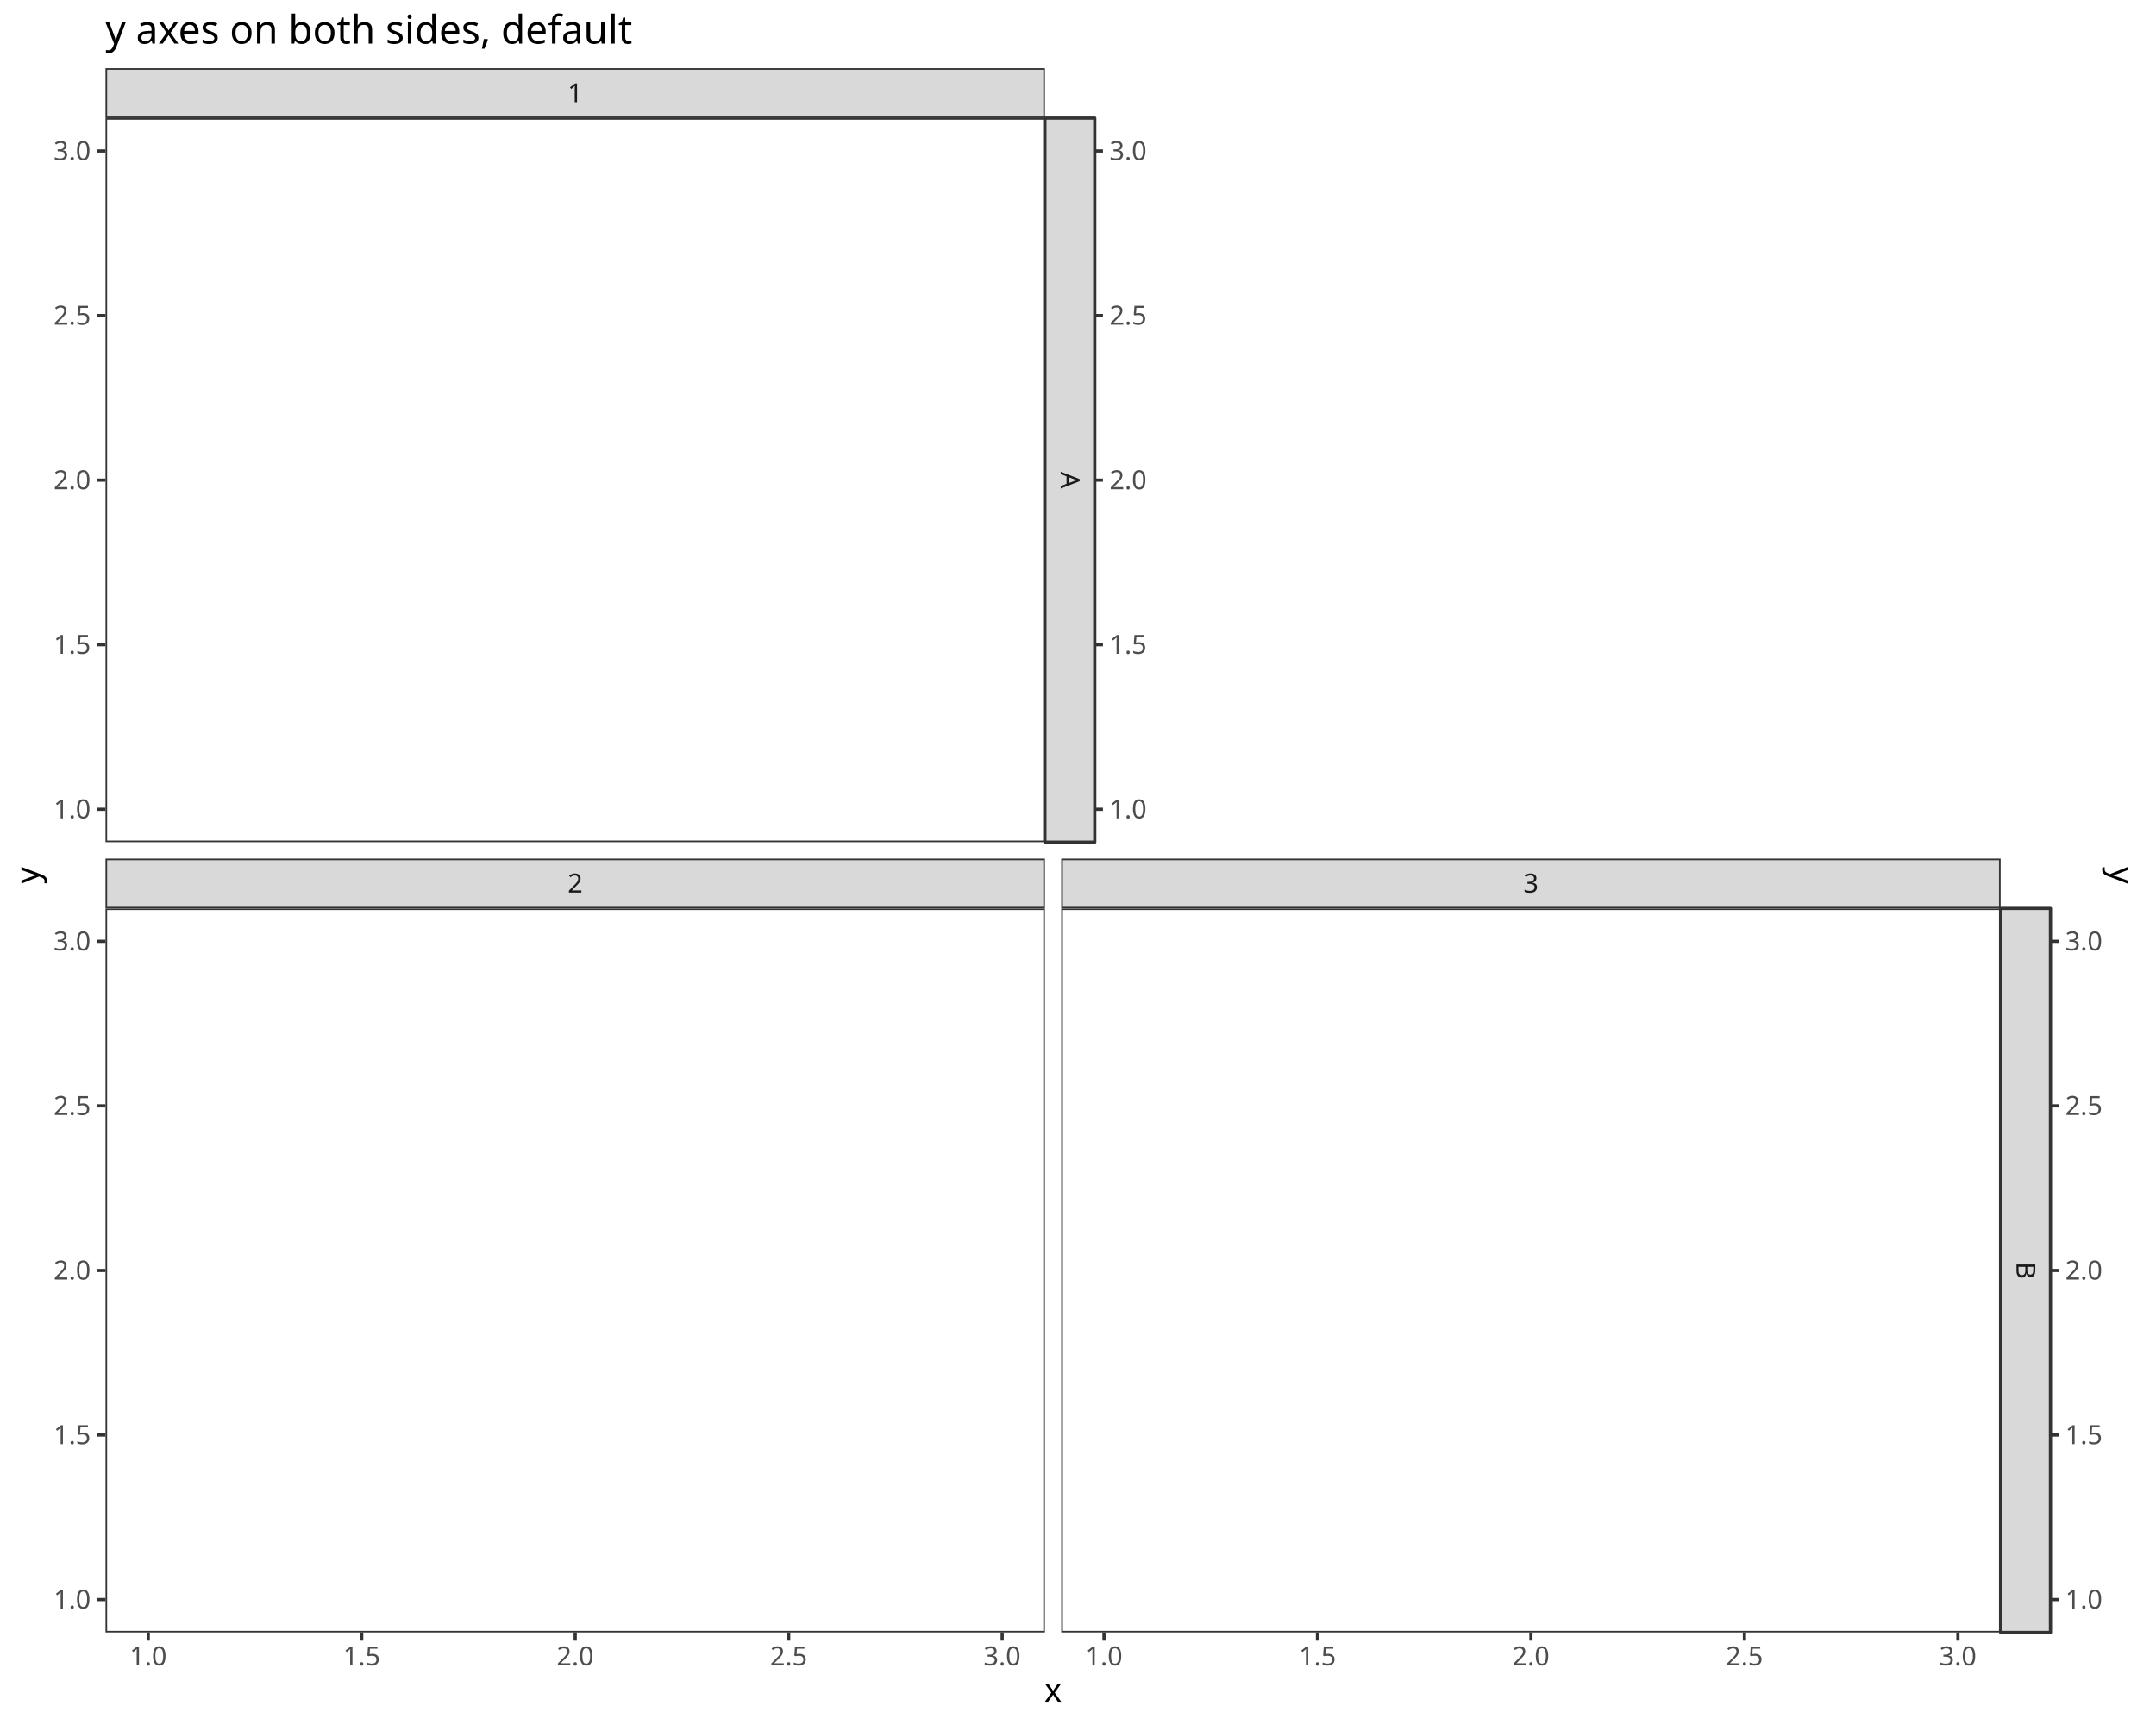
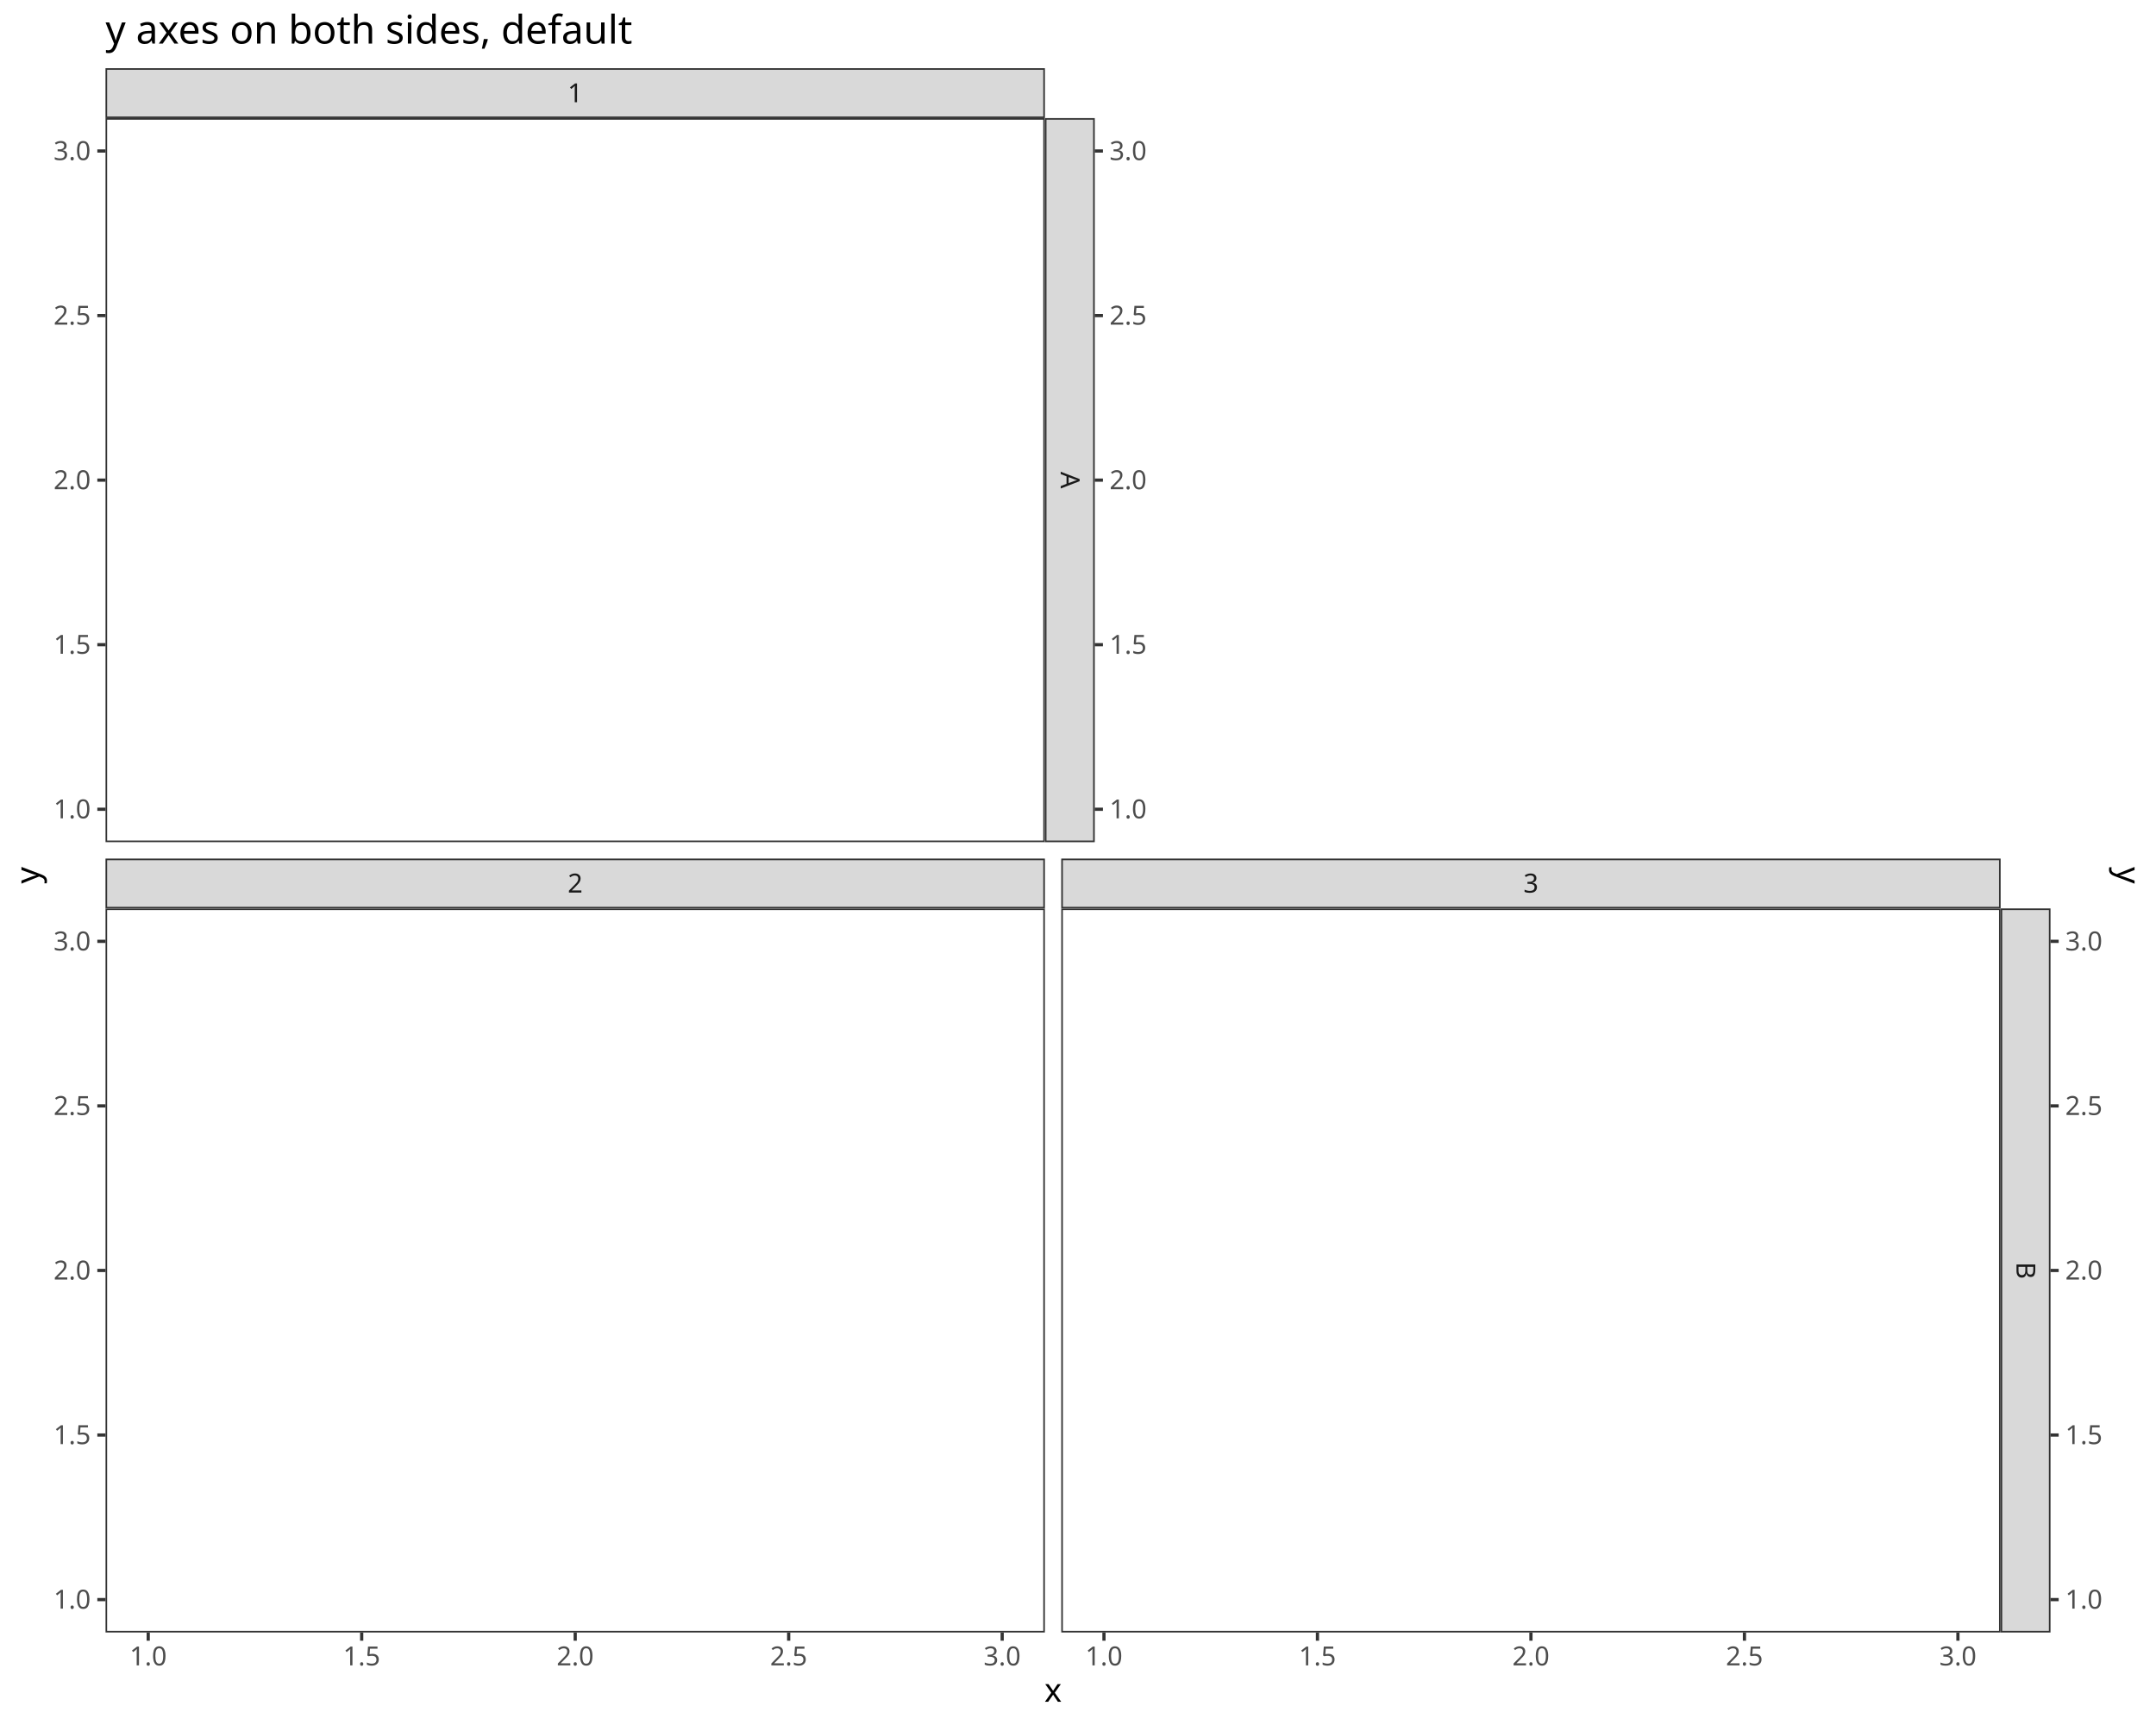
<svg xmlns="http://www.w3.org/2000/svg" class="svglite" data-engine-version="2.0" width="720.00pt" height="576.00pt" viewBox="0 0 720.00 576.00">
  <defs>
    <style type="text/css">
    .svglite line, .svglite polyline, .svglite polygon, .svglite path, .svglite rect, .svglite circle {
      fill: none;
      stroke: #000000;
      stroke-linecap: round;
      stroke-linejoin: round;
      stroke-miterlimit: 10.00;
    }
  </style>
  </defs>
  <rect width="100%" height="100%" style="stroke: none; fill: #FFFFFF;" />
  <defs>
    <clipPath id="cpMC4wMHw3MjAuMDB8MC4wMHw1NzYuMDA=">
      <rect x="0.00" y="0.00" width="720.00" height="576.00" />
    </clipPath>
  </defs>
  <g clip-path="url(#cpMC4wMHw3MjAuMDB8MC4wMHw1NzYuMDA=)">
    <rect x="0.00" y="0.00" width="720.00" height="576.00" style="stroke-width: 1.07; stroke: #FFFFFF; fill: #FFFFFF;" />
  </g>
  <defs>
    <clipPath id="cpMzUuMjR8MzQ4Ljk0fDM5LjQzfDI4MS4yMQ==">
      <rect x="35.24" y="39.43" width="313.70" height="241.77" />
    </clipPath>
  </defs>
  <g clip-path="url(#cpMzUuMjR8MzQ4Ljk0fDM5LjQzfDI4MS4yMQ==)">
    <rect x="35.24" y="39.43" width="313.70" height="241.77" style="stroke-width: 1.07; stroke: none; fill: #FFFFFF;" />
    <rect x="35.24" y="39.43" width="313.70" height="241.77" style="stroke-width: 1.07; stroke: #333333;" />
  </g>
  <g clip-path="url(#cpMC4wMHw3MjAuMDB8MC4wMHw1NzYuMDA=)">
</g>
  <defs>
    <clipPath id="cpMzUuMjR8MzQ4Ljk0fDMwMy4zNHw1NDUuMTE=">
      <rect x="35.24" y="303.34" width="313.70" height="241.77" />
    </clipPath>
  </defs>
  <g clip-path="url(#cpMzUuMjR8MzQ4Ljk0fDMwMy4zNHw1NDUuMTE=)">
    <rect x="35.24" y="303.34" width="313.70" height="241.77" style="stroke-width: 1.07; stroke: none; fill: #FFFFFF;" />
    <rect x="35.24" y="303.34" width="313.70" height="241.77" style="stroke-width: 1.07; stroke: #333333;" />
  </g>
-   <g clip-path="url(#cpMC4wMHw3MjAuMDB8MC4wMHw1NzYuMDA=)">
- </g>
-   <defs>
-     <clipPath id="cpMzU0LjQxfDY2OC4xMXwzOS40M3wyODEuMjE=">
-       <rect x="354.41" y="39.43" width="313.70" height="241.77" />
-     </clipPath>
-   </defs>
-   <g clip-path="url(#cpMzU0LjQxfDY2OC4xMXwzOS40M3wyODEuMjE=)">
- </g>
  <g clip-path="url(#cpMC4wMHw3MjAuMDB8MC4wMHw1NzYuMDA=)">
</g>
  <defs>
    <clipPath id="cpMzU0LjQxfDY2OC4xMXwzMDMuMzR8NTQ1LjEx">
      <rect x="354.41" y="303.34" width="313.70" height="241.77" />
    </clipPath>
  </defs>
  <g clip-path="url(#cpMzU0LjQxfDY2OC4xMXwzMDMuMzR8NTQ1LjEx)">
    <rect x="354.41" y="303.34" width="313.70" height="241.77" style="stroke-width: 1.07; stroke: none; fill: #FFFFFF;" />
    <rect x="354.41" y="303.34" width="313.70" height="241.77" style="stroke-width: 1.07; stroke: #333333;" />
  </g>
  <g clip-path="url(#cpMC4wMHw3MjAuMDB8MC4wMHw1NzYuMDA=)">
</g>
  <defs>
    <clipPath id="cpMzUuMjR8MzQ4Ljk0fDI4Ni42OXwzMDMuMzQ=">
      <rect x="35.24" y="286.69" width="313.70" height="16.65" />
    </clipPath>
  </defs>
  <g clip-path="url(#cpMzUuMjR8MzQ4Ljk0fDI4Ni42OXwzMDMuMzQ=)">
    <rect x="35.24" y="286.69" width="313.70" height="16.65" style="stroke-width: 1.07; stroke: #333333; fill: #D9D9D9;" />
    <text x="192.09" y="298.04" text-anchor="middle" style="font-size: 8.80px; fill: #1A1A1A; font-family: sans;" textLength="4.89px" lengthAdjust="spacingAndGlyphs">2</text>
  </g>
  <g clip-path="url(#cpMC4wMHw3MjAuMDB8MC4wMHw1NzYuMDA=)">
</g>
  <defs>
    <clipPath id="cpMzU0LjQxfDY2OC4xMXwyODYuNjl8MzAzLjM0">
      <rect x="354.41" y="286.69" width="313.70" height="16.65" />
    </clipPath>
  </defs>
  <g clip-path="url(#cpMzU0LjQxfDY2OC4xMXwyODYuNjl8MzAzLjM0)">
    <rect x="354.41" y="286.69" width="313.70" height="16.65" style="stroke-width: 1.07; stroke: #333333; fill: #D9D9D9;" />
    <text x="511.26" y="298.04" text-anchor="middle" style="font-size: 8.80px; fill: #1A1A1A; font-family: sans;" textLength="4.89px" lengthAdjust="spacingAndGlyphs">3</text>
  </g>
  <g clip-path="url(#cpMC4wMHw3MjAuMDB8MC4wMHw1NzYuMDA=)">
</g>
  <defs>
    <clipPath id="cpMzUuMjR8MzQ4Ljk0fDIyLjc4fDM5LjQz">
      <rect x="35.24" y="22.78" width="313.70" height="16.65" />
    </clipPath>
  </defs>
  <g clip-path="url(#cpMzUuMjR8MzQ4Ljk0fDIyLjc4fDM5LjQz)">
    <rect x="35.24" y="22.78" width="313.70" height="16.65" style="stroke-width: 1.07; stroke: #333333; fill: #D9D9D9;" />
    <text x="192.09" y="34.14" text-anchor="middle" style="font-size: 8.80px; fill: #1A1A1A; font-family: sans;" textLength="4.89px" lengthAdjust="spacingAndGlyphs">1</text>
  </g>
  <g clip-path="url(#cpMC4wMHw3MjAuMDB8MC4wMHw1NzYuMDA=)">
</g>
  <defs>
-     <clipPath id="cpMzU0LjQxfDY2OC4xMXwyMi43OHwzOS40Mw==">
-       <rect x="354.41" y="22.78" width="313.70" height="16.65" />
+     <clipPath id="cpMzQ4Ljk0fDM2NS41OXwzOS40M3wyODEuMjE=">
+       <rect x="348.94" y="39.43" width="16.65" height="241.77" />
    </clipPath>
  </defs>
-   <g clip-path="url(#cpMzU0LjQxfDY2OC4xMXwyMi43OHwzOS40Mw==)">
- </g>
-   <g clip-path="url(#cpMC4wMHw3MjAuMDB8MC4wMHw1NzYuMDA=)">
+   <g clip-path="url(#cpMzQ4Ljk0fDM2NS41OXwzOS40M3wyODEuMjE=)">
    <rect x="348.94" y="39.43" width="16.65" height="241.77" style="stroke-width: 1.07; stroke: #333333; fill: #D9D9D9;" />
    <text transform="translate(354.23,160.32) rotate(90)" text-anchor="middle" style="font-size: 8.80px; fill: #1A1A1A; font-family: sans;" textLength="5.87px" lengthAdjust="spacingAndGlyphs">A</text>
+   </g>
+   <g clip-path="url(#cpMC4wMHw3MjAuMDB8MC4wMHw1NzYuMDA=)">
+ </g>
+   <defs>
+     <clipPath id="cpNjY4LjExfDY4NC43NnwzMDMuMzR8NTQ1LjEx">
+       <rect x="668.11" y="303.34" width="16.65" height="241.77" />
+     </clipPath>
+   </defs>
+   <g clip-path="url(#cpNjY4LjExfDY4NC43NnwzMDMuMzR8NTQ1LjEx)">
    <rect x="668.11" y="303.34" width="16.65" height="241.77" style="stroke-width: 1.07; stroke: #333333; fill: #D9D9D9;" />
    <text transform="translate(673.41,424.23) rotate(90)" text-anchor="middle" style="font-size: 8.80px; fill: #1A1A1A; font-family: sans;" textLength="5.87px" lengthAdjust="spacingAndGlyphs">B</text>
+   </g>
+   <g clip-path="url(#cpMC4wMHw3MjAuMDB8MC4wMHw1NzYuMDA=)">
    <polyline points="49.50,547.85 49.50,545.11 " style="stroke-width: 1.07; stroke: #333333; stroke-linecap: butt;" />
    <polyline points="120.79,547.85 120.79,545.11 " style="stroke-width: 1.07; stroke: #333333; stroke-linecap: butt;" />
    <polyline points="192.09,547.85 192.09,545.11 " style="stroke-width: 1.07; stroke: #333333; stroke-linecap: butt;" />
    <polyline points="263.38,547.85 263.38,545.11 " style="stroke-width: 1.07; stroke: #333333; stroke-linecap: butt;" />
    <polyline points="334.68,547.85 334.68,545.11 " style="stroke-width: 1.07; stroke: #333333; stroke-linecap: butt;" />
    <text x="49.50" y="556.10" text-anchor="middle" style="font-size: 8.80px; fill: #4D4D4D; font-family: sans;" textLength="12.23px" lengthAdjust="spacingAndGlyphs">1.0</text>
    <text x="120.79" y="556.10" text-anchor="middle" style="font-size: 8.80px; fill: #4D4D4D; font-family: sans;" textLength="12.23px" lengthAdjust="spacingAndGlyphs">1.5</text>
    <text x="192.09" y="556.10" text-anchor="middle" style="font-size: 8.80px; fill: #4D4D4D; font-family: sans;" textLength="12.23px" lengthAdjust="spacingAndGlyphs">2.0</text>
    <text x="263.38" y="556.10" text-anchor="middle" style="font-size: 8.80px; fill: #4D4D4D; font-family: sans;" textLength="12.23px" lengthAdjust="spacingAndGlyphs">2.5</text>
    <text x="334.68" y="556.10" text-anchor="middle" style="font-size: 8.80px; fill: #4D4D4D; font-family: sans;" textLength="12.23px" lengthAdjust="spacingAndGlyphs">3.0</text>
    <polyline points="368.67,547.85 368.67,545.11 " style="stroke-width: 1.07; stroke: #333333; stroke-linecap: butt;" />
    <polyline points="439.97,547.85 439.97,545.11 " style="stroke-width: 1.07; stroke: #333333; stroke-linecap: butt;" />
    <polyline points="511.26,547.85 511.26,545.11 " style="stroke-width: 1.07; stroke: #333333; stroke-linecap: butt;" />
    <polyline points="582.56,547.85 582.56,545.11 " style="stroke-width: 1.07; stroke: #333333; stroke-linecap: butt;" />
    <polyline points="653.85,547.85 653.85,545.11 " style="stroke-width: 1.07; stroke: #333333; stroke-linecap: butt;" />
    <text x="368.67" y="556.10" text-anchor="middle" style="font-size: 8.80px; fill: #4D4D4D; font-family: sans;" textLength="12.23px" lengthAdjust="spacingAndGlyphs">1.0</text>
    <text x="439.97" y="556.10" text-anchor="middle" style="font-size: 8.80px; fill: #4D4D4D; font-family: sans;" textLength="12.23px" lengthAdjust="spacingAndGlyphs">1.5</text>
    <text x="511.26" y="556.10" text-anchor="middle" style="font-size: 8.80px; fill: #4D4D4D; font-family: sans;" textLength="12.23px" lengthAdjust="spacingAndGlyphs">2.0</text>
    <text x="582.56" y="556.10" text-anchor="middle" style="font-size: 8.80px; fill: #4D4D4D; font-family: sans;" textLength="12.23px" lengthAdjust="spacingAndGlyphs">2.5</text>
    <text x="653.85" y="556.10" text-anchor="middle" style="font-size: 8.80px; fill: #4D4D4D; font-family: sans;" textLength="12.23px" lengthAdjust="spacingAndGlyphs">3.0</text>
    <text x="30.31" y="273.25" text-anchor="end" style="font-size: 8.80px; fill: #4D4D4D; font-family: sans;" textLength="12.23px" lengthAdjust="spacingAndGlyphs">1.0</text>
    <text x="30.31" y="218.30" text-anchor="end" style="font-size: 8.80px; fill: #4D4D4D; font-family: sans;" textLength="12.23px" lengthAdjust="spacingAndGlyphs">1.5</text>
    <text x="30.31" y="163.35" text-anchor="end" style="font-size: 8.80px; fill: #4D4D4D; font-family: sans;" textLength="12.23px" lengthAdjust="spacingAndGlyphs">2.0</text>
    <text x="30.31" y="108.40" text-anchor="end" style="font-size: 8.80px; fill: #4D4D4D; font-family: sans;" textLength="12.23px" lengthAdjust="spacingAndGlyphs">2.5</text>
    <text x="30.31" y="53.45" text-anchor="end" style="font-size: 8.80px; fill: #4D4D4D; font-family: sans;" textLength="12.23px" lengthAdjust="spacingAndGlyphs">3.0</text>
    <polyline points="32.50,270.22 35.24,270.22 " style="stroke-width: 1.07; stroke: #333333; stroke-linecap: butt;" />
    <polyline points="32.50,215.27 35.24,215.27 " style="stroke-width: 1.07; stroke: #333333; stroke-linecap: butt;" />
    <polyline points="32.50,160.32 35.24,160.32 " style="stroke-width: 1.07; stroke: #333333; stroke-linecap: butt;" />
    <polyline points="32.50,105.37 35.24,105.37 " style="stroke-width: 1.07; stroke: #333333; stroke-linecap: butt;" />
    <polyline points="32.50,50.42 35.24,50.42 " style="stroke-width: 1.07; stroke: #333333; stroke-linecap: butt;" />
    <text x="30.31" y="537.15" text-anchor="end" style="font-size: 8.80px; fill: #4D4D4D; font-family: sans;" textLength="12.23px" lengthAdjust="spacingAndGlyphs">1.0</text>
    <text x="30.31" y="482.20" text-anchor="end" style="font-size: 8.80px; fill: #4D4D4D; font-family: sans;" textLength="12.23px" lengthAdjust="spacingAndGlyphs">1.5</text>
    <text x="30.31" y="427.25" text-anchor="end" style="font-size: 8.80px; fill: #4D4D4D; font-family: sans;" textLength="12.23px" lengthAdjust="spacingAndGlyphs">2.0</text>
    <text x="30.31" y="372.30" text-anchor="end" style="font-size: 8.80px; fill: #4D4D4D; font-family: sans;" textLength="12.23px" lengthAdjust="spacingAndGlyphs">2.5</text>
    <text x="30.31" y="317.36" text-anchor="end" style="font-size: 8.80px; fill: #4D4D4D; font-family: sans;" textLength="12.23px" lengthAdjust="spacingAndGlyphs">3.0</text>
    <polyline points="32.50,534.12 35.24,534.12 " style="stroke-width: 1.07; stroke: #333333; stroke-linecap: butt;" />
    <polyline points="32.50,479.17 35.24,479.17 " style="stroke-width: 1.07; stroke: #333333; stroke-linecap: butt;" />
    <polyline points="32.50,424.23 35.24,424.23 " style="stroke-width: 1.07; stroke: #333333; stroke-linecap: butt;" />
    <polyline points="32.50,369.28 35.24,369.28 " style="stroke-width: 1.07; stroke: #333333; stroke-linecap: butt;" />
    <polyline points="32.50,314.33 35.24,314.33 " style="stroke-width: 1.07; stroke: #333333; stroke-linecap: butt;" />
-     <polyline points="684.76,534.12 687.50,534.12 " style="stroke-width: 1.07; stroke: #333333; stroke-linecap: butt;" />
-     <polyline points="684.76,479.17 687.50,479.17 " style="stroke-width: 1.07; stroke: #333333; stroke-linecap: butt;" />
-     <polyline points="684.76,424.23 687.50,424.23 " style="stroke-width: 1.07; stroke: #333333; stroke-linecap: butt;" />
-     <polyline points="684.76,369.28 687.50,369.28 " style="stroke-width: 1.07; stroke: #333333; stroke-linecap: butt;" />
-     <polyline points="684.76,314.33 687.50,314.33 " style="stroke-width: 1.07; stroke: #333333; stroke-linecap: butt;" />
+     <polyline points="687.50,534.12 684.76,534.12 " style="stroke-width: 1.07; stroke: #333333; stroke-linecap: butt;" />
+     <polyline points="687.50,479.17 684.76,479.17 " style="stroke-width: 1.07; stroke: #333333; stroke-linecap: butt;" />
+     <polyline points="687.50,424.23 684.76,424.23 " style="stroke-width: 1.07; stroke: #333333; stroke-linecap: butt;" />
+     <polyline points="687.50,369.28 684.76,369.28 " style="stroke-width: 1.07; stroke: #333333; stroke-linecap: butt;" />
+     <polyline points="687.50,314.33 684.76,314.33 " style="stroke-width: 1.07; stroke: #333333; stroke-linecap: butt;" />
    <text x="689.69" y="537.15" style="font-size: 8.80px; fill: #4D4D4D; font-family: sans;" textLength="12.23px" lengthAdjust="spacingAndGlyphs">1.0</text>
    <text x="689.69" y="482.20" style="font-size: 8.80px; fill: #4D4D4D; font-family: sans;" textLength="12.23px" lengthAdjust="spacingAndGlyphs">1.5</text>
    <text x="689.69" y="427.25" style="font-size: 8.80px; fill: #4D4D4D; font-family: sans;" textLength="12.23px" lengthAdjust="spacingAndGlyphs">2.0</text>
    <text x="689.69" y="372.30" style="font-size: 8.80px; fill: #4D4D4D; font-family: sans;" textLength="12.23px" lengthAdjust="spacingAndGlyphs">2.5</text>
    <text x="689.69" y="317.36" style="font-size: 8.80px; fill: #4D4D4D; font-family: sans;" textLength="12.23px" lengthAdjust="spacingAndGlyphs">3.0</text>
-     <polyline points="365.59,270.22 368.33,270.22 " style="stroke-width: 1.07; stroke: #333333; stroke-linecap: butt;" />
-     <polyline points="365.59,215.27 368.33,215.27 " style="stroke-width: 1.07; stroke: #333333; stroke-linecap: butt;" />
-     <polyline points="365.59,160.32 368.33,160.32 " style="stroke-width: 1.07; stroke: #333333; stroke-linecap: butt;" />
-     <polyline points="365.59,105.37 368.33,105.37 " style="stroke-width: 1.07; stroke: #333333; stroke-linecap: butt;" />
-     <polyline points="365.59,50.42 368.33,50.42 " style="stroke-width: 1.07; stroke: #333333; stroke-linecap: butt;" />
+     <polyline points="368.33,270.22 365.59,270.22 " style="stroke-width: 1.07; stroke: #333333; stroke-linecap: butt;" />
+     <polyline points="368.33,215.27 365.59,215.27 " style="stroke-width: 1.07; stroke: #333333; stroke-linecap: butt;" />
+     <polyline points="368.33,160.32 365.59,160.32 " style="stroke-width: 1.07; stroke: #333333; stroke-linecap: butt;" />
+     <polyline points="368.33,105.37 365.59,105.37 " style="stroke-width: 1.07; stroke: #333333; stroke-linecap: butt;" />
+     <polyline points="368.33,50.42 365.59,50.42 " style="stroke-width: 1.07; stroke: #333333; stroke-linecap: butt;" />
    <text x="370.52" y="273.25" style="font-size: 8.80px; fill: #4D4D4D; font-family: sans;" textLength="12.23px" lengthAdjust="spacingAndGlyphs">1.0</text>
    <text x="370.52" y="218.30" style="font-size: 8.80px; fill: #4D4D4D; font-family: sans;" textLength="12.23px" lengthAdjust="spacingAndGlyphs">1.5</text>
    <text x="370.52" y="163.35" style="font-size: 8.80px; fill: #4D4D4D; font-family: sans;" textLength="12.23px" lengthAdjust="spacingAndGlyphs">2.0</text>
    <text x="370.52" y="108.40" style="font-size: 8.80px; fill: #4D4D4D; font-family: sans;" textLength="12.23px" lengthAdjust="spacingAndGlyphs">2.5</text>
    <text x="370.52" y="53.45" style="font-size: 8.80px; fill: #4D4D4D; font-family: sans;" textLength="12.23px" lengthAdjust="spacingAndGlyphs">3.0</text>
    <text x="351.67" y="568.24" text-anchor="middle" style="font-size: 11.00px; font-family: sans;" textLength="5.50px" lengthAdjust="spacingAndGlyphs">x</text>
    <text transform="translate(13.05,292.27) rotate(-90)" text-anchor="middle" style="font-size: 11.00px; font-family: sans;" textLength="5.50px" lengthAdjust="spacingAndGlyphs">y</text>
-     <text transform="translate(704.67,292.27) rotate(90)" text-anchor="middle" style="font-size: 11.00px; font-family: sans;" textLength="5.50px" lengthAdjust="spacingAndGlyphs">y</text>
+     <text transform="translate(706.95,292.27) rotate(90)" text-anchor="middle" style="font-size: 11.00px; font-family: sans;" textLength="5.50px" lengthAdjust="spacingAndGlyphs">y</text>
    <text x="35.24" y="14.56" style="font-size: 13.20px; font-family: sans;" textLength="167.33px" lengthAdjust="spacingAndGlyphs">y axes on both sides, default</text>
  </g>
</svg>
